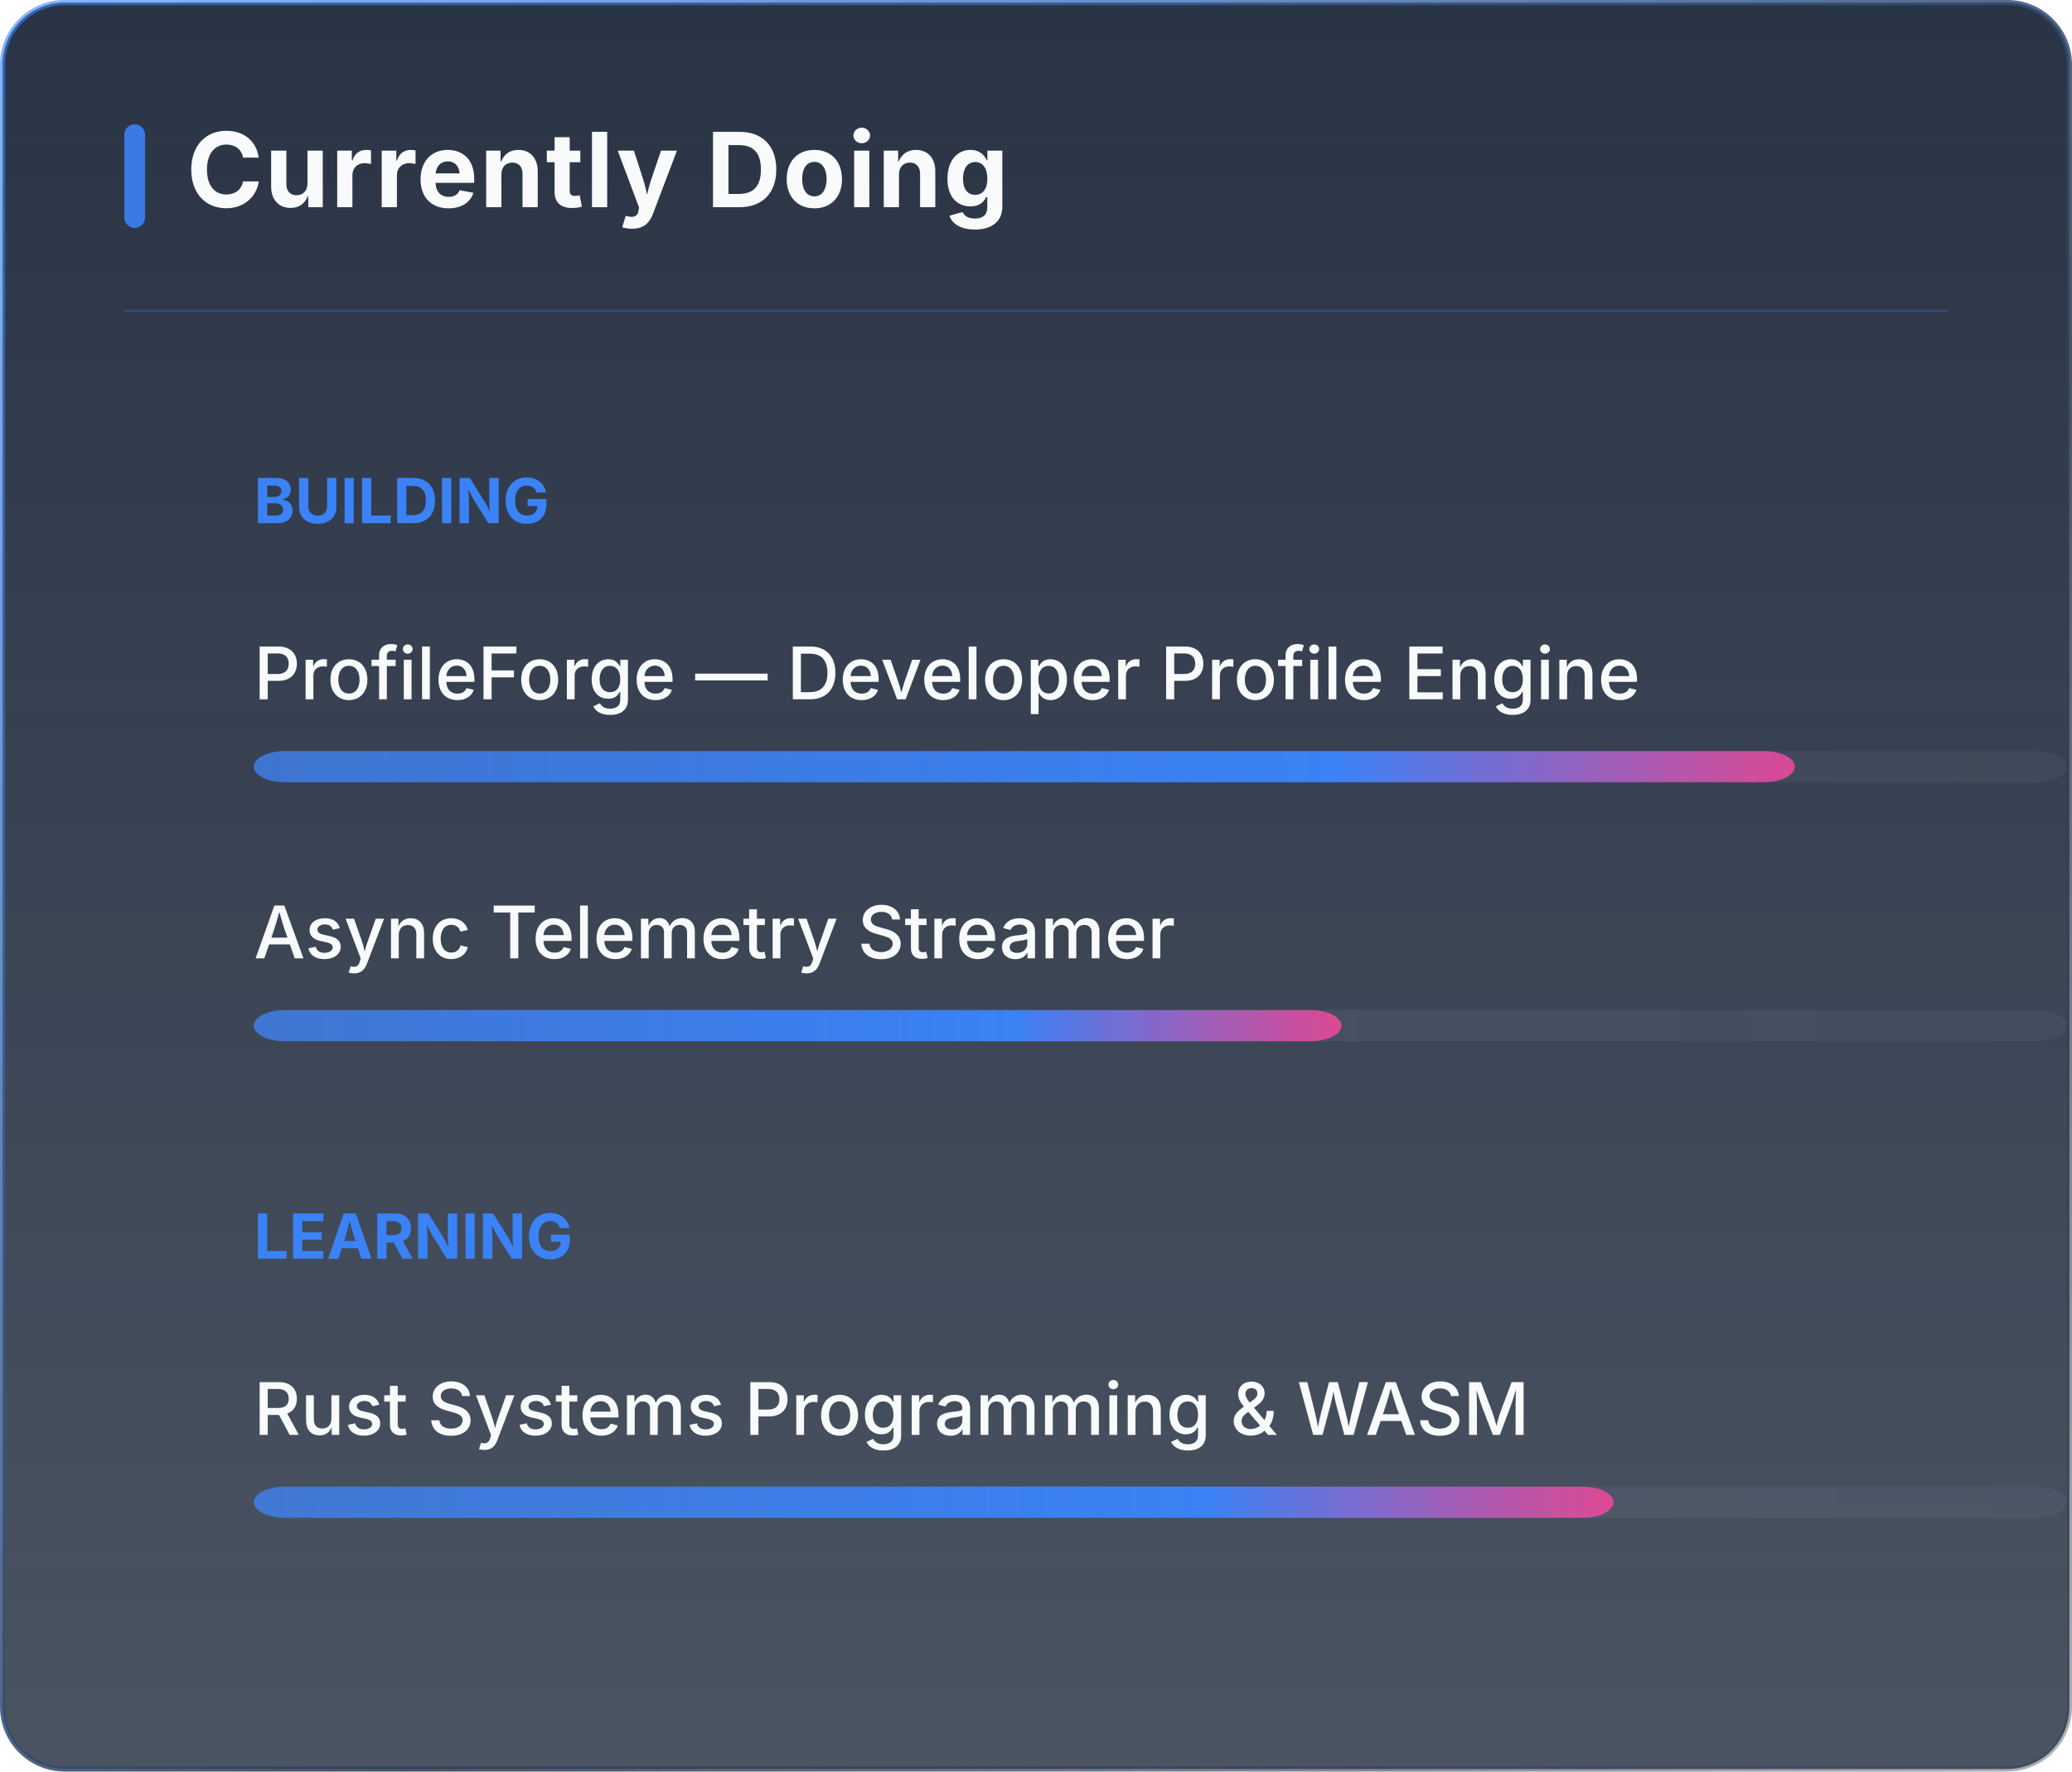
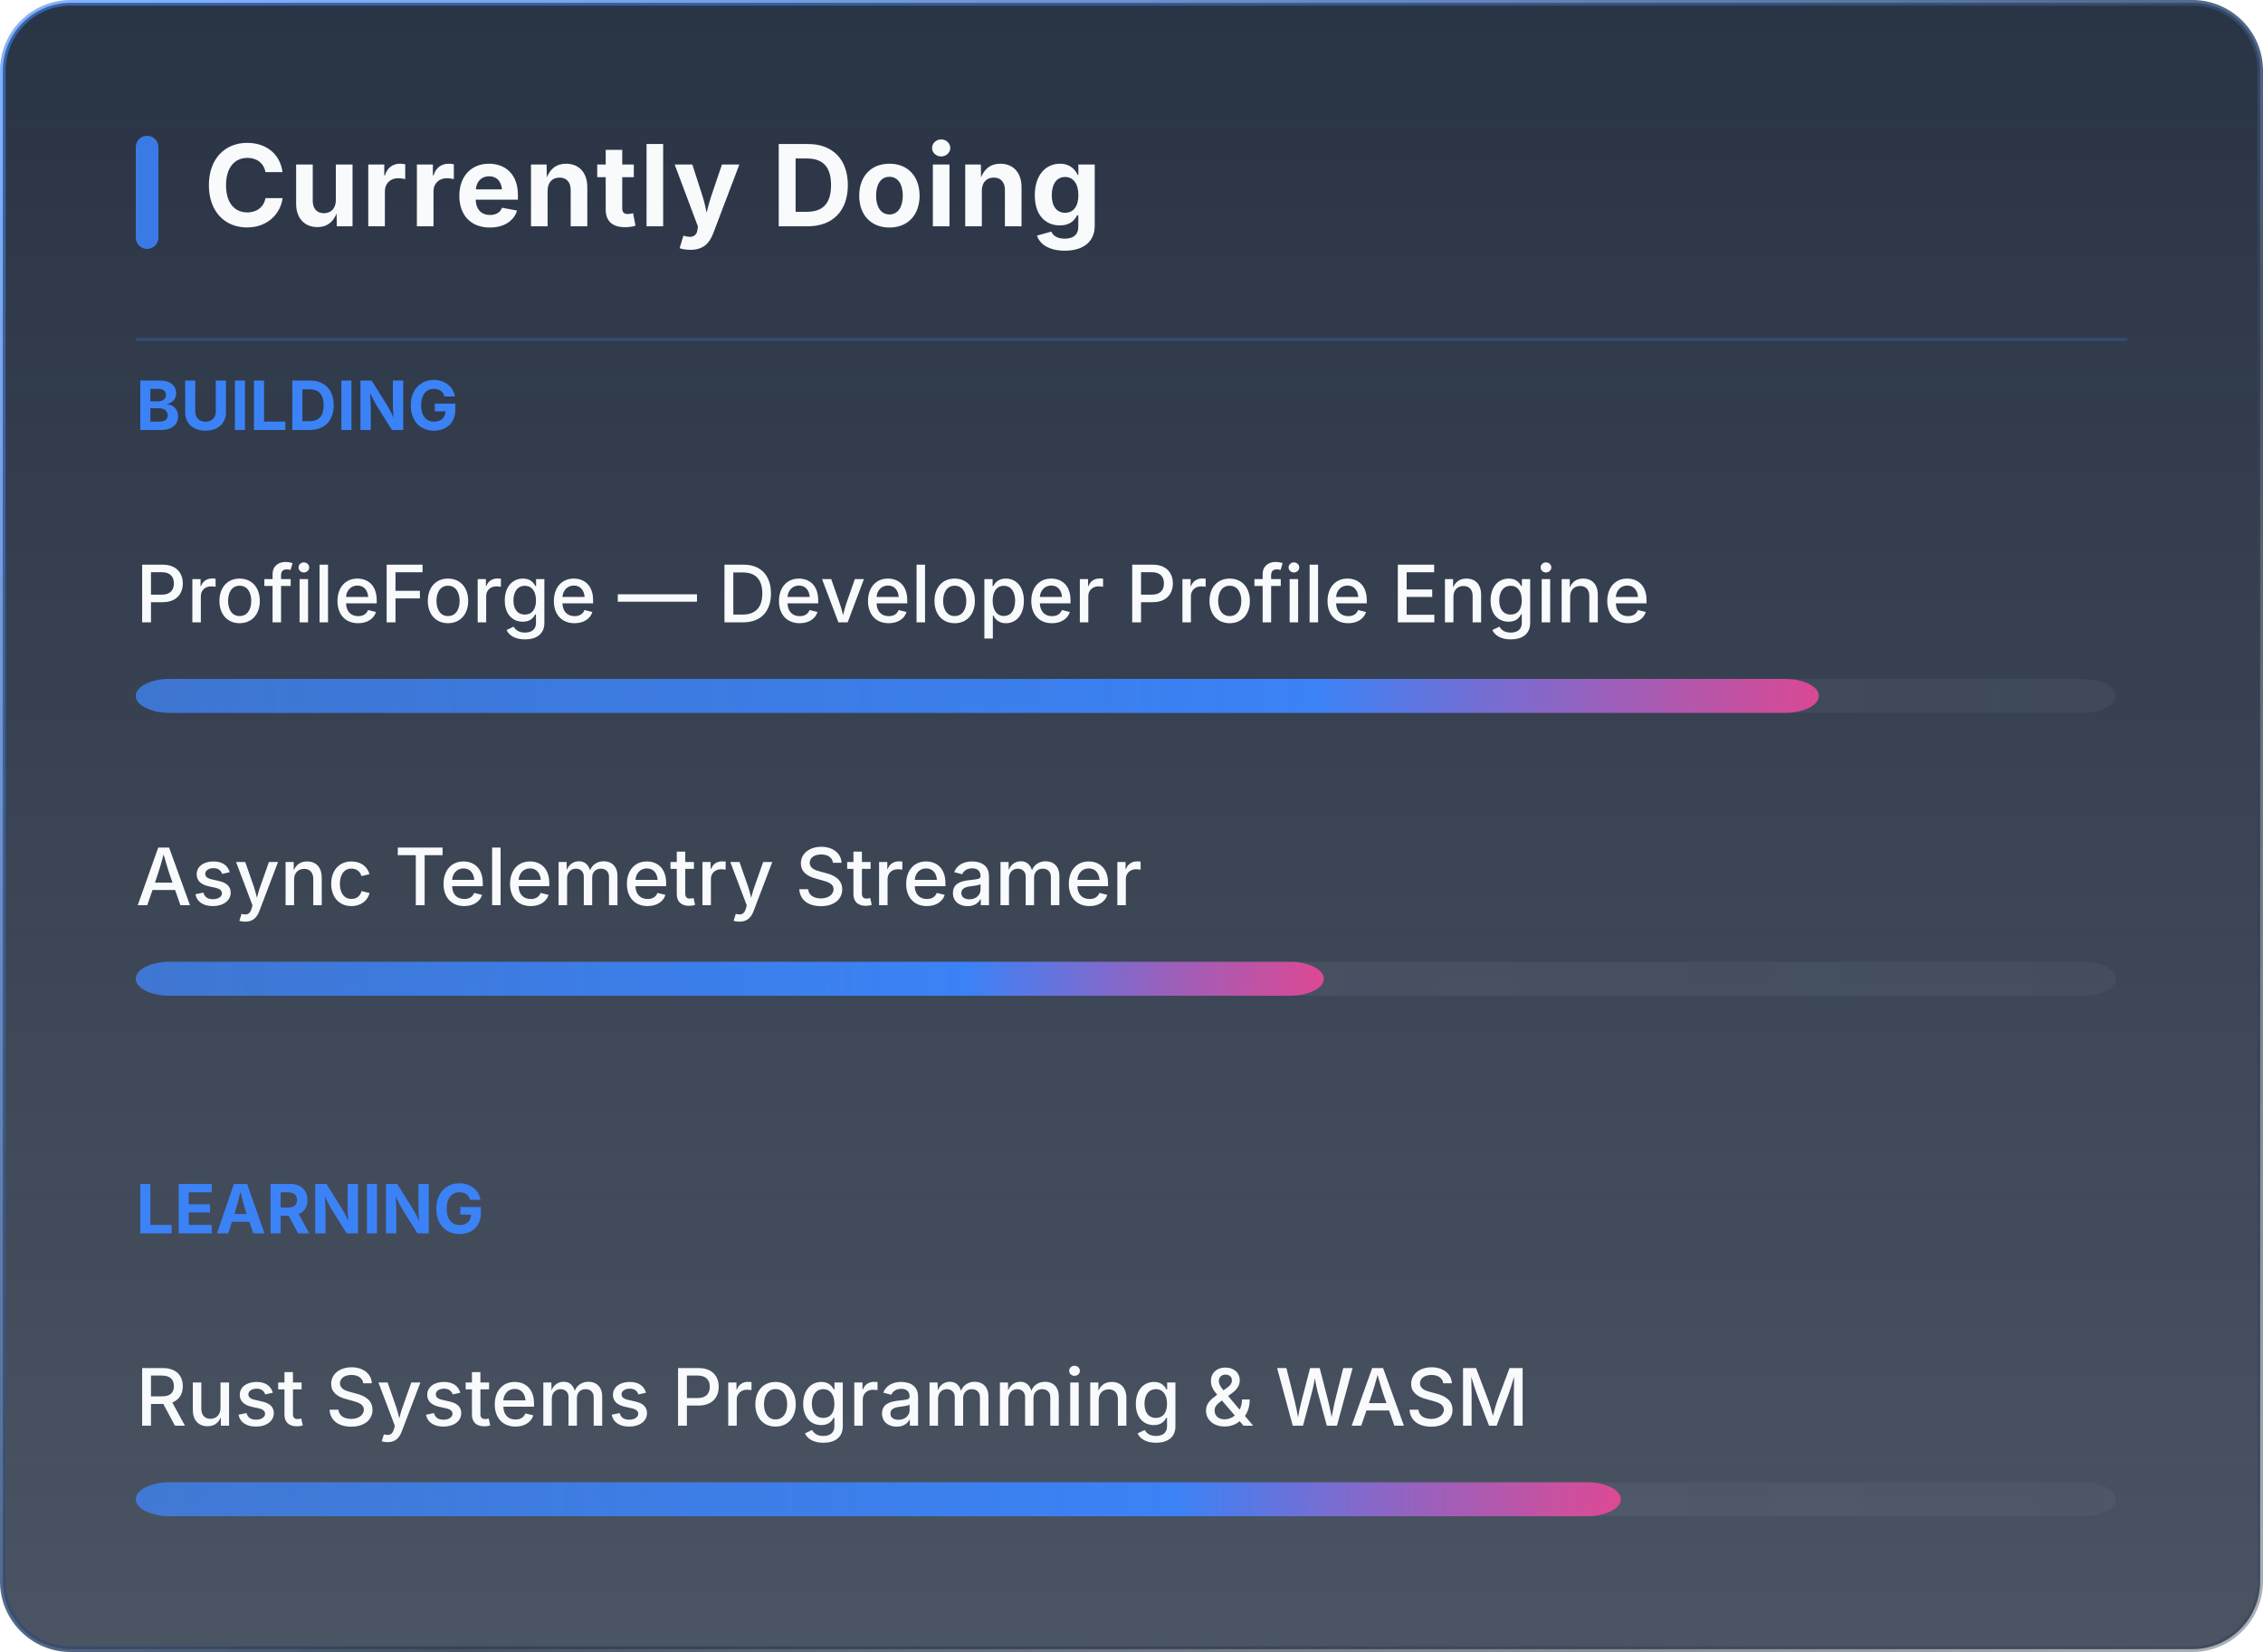
- <svg xmlns="http://www.w3.org/2000/svg" width="400" height="342" viewBox="0 0 400 342" role="img">
+ <svg xmlns="http://www.w3.org/2000/svg" width="400" height="292" viewBox="0 0 400 292" role="img">
  <defs>
    <linearGradient id="pf-progress-grad" x1="0%" y1="0%" x2="100%" y2="0%">
      <stop offset="0%" stop-color="#3B82F6" stop-opacity="0.75" />
      <stop offset="70%" stop-color="#3B82F6" />
      <stop offset="100%" stop-color="#EC4899" stop-opacity="0.9" />
    </linearGradient>
    <linearGradient id="pf-card-border" x1="0%" y1="0%" x2="100%" y2="100%">
      <stop offset="0%" stop-color="#3B82F6" stop-opacity="0.6" />
      <stop offset="60%" stop-color="#334155" stop-opacity="0.9" />
      <stop offset="100%" stop-color="#334155" stop-opacity="0.4" />
    </linearGradient>
    <linearGradient id="pf-card-bg" x1="0%" y1="0%" x2="0%" y2="100%">
      <stop offset="0%" stop-color="#1E293B" stop-opacity="0.95" />
      <stop offset="100%" stop-color="#1E293B" stop-opacity="0.8" />
    </linearGradient>
    <linearGradient id="pf-card-gradient" x1="0%" y1="0%" x2="100%" y2="0%">
      <stop offset="0%" stop-color="#3b0918" />
      <stop offset="50%" stop-color="#1e1333" />
      <stop offset="100%" stop-color="#091629" />
    </linearGradient>
    <linearGradient id="pf-track-bg" x1="0%" y1="0%" x2="100%" y2="0%">
      <stop offset="0%" stop-color="#94A3B8" stop-opacity="0.15" />
      <stop offset="100%" stop-color="#94A3B8" stop-opacity="0.08" />
    </linearGradient>
    <linearGradient id="pf-badge-0" x1="0%" y1="0%" x2="100%" y2="100%">
      <stop offset="0%" stop-color="#3B82F6" stop-opacity="0.25" />
      <stop offset="100%" stop-color="#3B82F6" stop-opacity="0.1" />
    </linearGradient>
    <linearGradient id="pf-badge-1" x1="0%" y1="0%" x2="100%" y2="100%">
      <stop offset="0%" stop-color="#10B981" stop-opacity="0.25" />
      <stop offset="100%" stop-color="#10B981" stop-opacity="0.1" />
    </linearGradient>
    <linearGradient id="pf-badge-2" x1="0%" y1="0%" x2="100%" y2="100%">
      <stop offset="0%" stop-color="#8B5CF6" stop-opacity="0.25" />
      <stop offset="100%" stop-color="#8B5CF6" stop-opacity="0.1" />
    </linearGradient>
    <linearGradient id="pf-badge-3" x1="0%" y1="0%" x2="100%" y2="100%">
      <stop offset="0%" stop-color="#F59E0B" stop-opacity="0.25" />
      <stop offset="100%" stop-color="#F59E0B" stop-opacity="0.1" />
    </linearGradient>
    <linearGradient id="pf-badge-4" x1="0%" y1="0%" x2="100%" y2="100%">
      <stop offset="0%" stop-color="#EF4444" stop-opacity="0.25" />
      <stop offset="100%" stop-color="#EF4444" stop-opacity="0.1" />
    </linearGradient>
    <linearGradient id="pf-badge-5" x1="0%" y1="0%" x2="100%" y2="100%">
      <stop offset="0%" stop-color="#06B6D4" stop-opacity="0.25" />
      <stop offset="100%" stop-color="#06B6D4" stop-opacity="0.1" />
    </linearGradient>
    <linearGradient id="pf-badge-6" x1="0%" y1="0%" x2="100%" y2="100%">
      <stop offset="0%" stop-color="#EC4899" stop-opacity="0.25" />
      <stop offset="100%" stop-color="#EC4899" stop-opacity="0.1" />
    </linearGradient>
    <linearGradient id="pf-badge-7" x1="0%" y1="0%" x2="100%" y2="100%">
      <stop offset="0%" stop-color="#84CC16" stop-opacity="0.25" />
      <stop offset="100%" stop-color="#84CC16" stop-opacity="0.1" />
    </linearGradient>
  </defs>
-   <svg x="0" y="0" width="400" height="342" viewBox="0 0 400 342" fill="none" role="group">
-     <rect x="0.5" y="0.5" width="399" height="341" fill="url(#pf-card-bg)" stroke="url(#pf-card-border)" stroke-width="1" rx="12" />
+   <svg x="0" y="0" width="400" height="292" viewBox="0 0 400 292" fill="none" role="group">
+     <rect x="0.5" y="0.5" width="399" height="291" fill="url(#pf-card-bg)" stroke="url(#pf-card-border)" stroke-width="1" rx="12" />
    <rect x="24" y="24" width="4" height="20" rx="2" fill="#3B82F6" opacity="0.9" />
    <text x="36" y="40" font-family="Inter, sans-serif" font-size="20" font-weight="700" fill="#F8FAFC" letter-spacing="0.3">Currently Doing</text>
    <line x1="24" y1="60" x2="376" y2="60" stroke="#3B82F6" stroke-width="0.5" stroke-opacity="0.25" />
-     <text x="49" y="101" font-family="Inter, sans-serif" font-size="12" font-weight="700" fill="#3B82F6">BUILDING</text>
-     <text x="49" y="135" font-family="Inter, sans-serif" font-size="14" font-weight="500" fill="#F8FAFC">ProfileForge — Developer Profile Engine</text>
+     <text x="24" y="76" font-family="Inter, sans-serif" font-size="12" font-weight="700" fill="#3B82F6">BUILDING</text>
+     <text x="24" y="110" font-family="Inter, sans-serif" font-size="14" font-weight="500" fill="#F8FAFC">ProfileForge — Developer Profile Engine</text>
    <g role="meter" aria-valuenow="85" aria-valuemin="0" aria-valuemax="100">
-       <rect x="49" y="145" width="350" height="6" fill="url(#pf-track-bg)" rx="6" />
-       <rect x="49" y="145" width="297.5" height="6" fill="url(#pf-progress-grad)" rx="6">
+       <rect x="24" y="120" width="350" height="6" fill="url(#pf-track-bg)" rx="6" />
+       <rect x="24" y="120" width="297.5" height="6" fill="url(#pf-progress-grad)" rx="6">
        <animate attributeName="width" from="0" to="297.5" dur="1.28s" calcMode="spline" keySplines="0.25 0.1 0.25 1" fill="freeze" />
      </rect>
    </g>
-     <text x="49" y="185" font-family="Inter, sans-serif" font-size="14" font-weight="500" fill="#F8FAFC">Async Telemetry Streamer</text>
+     <text x="24" y="160" font-family="Inter, sans-serif" font-size="14" font-weight="500" fill="#F8FAFC">Async Telemetry Streamer</text>
    <g role="meter" aria-valuenow="60" aria-valuemin="0" aria-valuemax="100">
-       <rect x="49" y="195" width="350" height="6" fill="url(#pf-track-bg)" rx="6" />
-       <rect x="49" y="195" width="210.0" height="6" fill="url(#pf-progress-grad)" rx="6">
+       <rect x="24" y="170" width="350" height="6" fill="url(#pf-track-bg)" rx="6" />
+       <rect x="24" y="170" width="210.0" height="6" fill="url(#pf-progress-grad)" rx="6">
        <animate attributeName="width" from="0" to="210.0" dur="1.08s" calcMode="spline" keySplines="0.25 0.1 0.25 1" fill="freeze" />
      </rect>
    </g>
-     <text x="49" y="243" font-family="Inter, sans-serif" font-size="12" font-weight="700" fill="#3B82F6">LEARNING</text>
-     <text x="49" y="277" font-family="Inter, sans-serif" font-size="14" font-weight="500" fill="#F8FAFC">Rust Systems Programming &amp; WASM</text>
+     <text x="24" y="218" font-family="Inter, sans-serif" font-size="12" font-weight="700" fill="#3B82F6">LEARNING</text>
+     <text x="24" y="252" font-family="Inter, sans-serif" font-size="14" font-weight="500" fill="#F8FAFC">Rust Systems Programming &amp; WASM</text>
    <g role="meter" aria-valuenow="75" aria-valuemin="0" aria-valuemax="100">
-       <rect x="49" y="287" width="350" height="6" fill="url(#pf-track-bg)" rx="6" />
-       <rect x="49" y="287" width="262.5" height="6" fill="url(#pf-progress-grad)" rx="6">
+       <rect x="24" y="262" width="350" height="6" fill="url(#pf-track-bg)" rx="6" />
+       <rect x="24" y="262" width="262.5" height="6" fill="url(#pf-progress-grad)" rx="6">
        <animate attributeName="width" from="0" to="262.5" dur="1.20s" calcMode="spline" keySplines="0.25 0.1 0.25 1" fill="freeze" />
      </rect>
    </g>
  </svg>
</svg>
